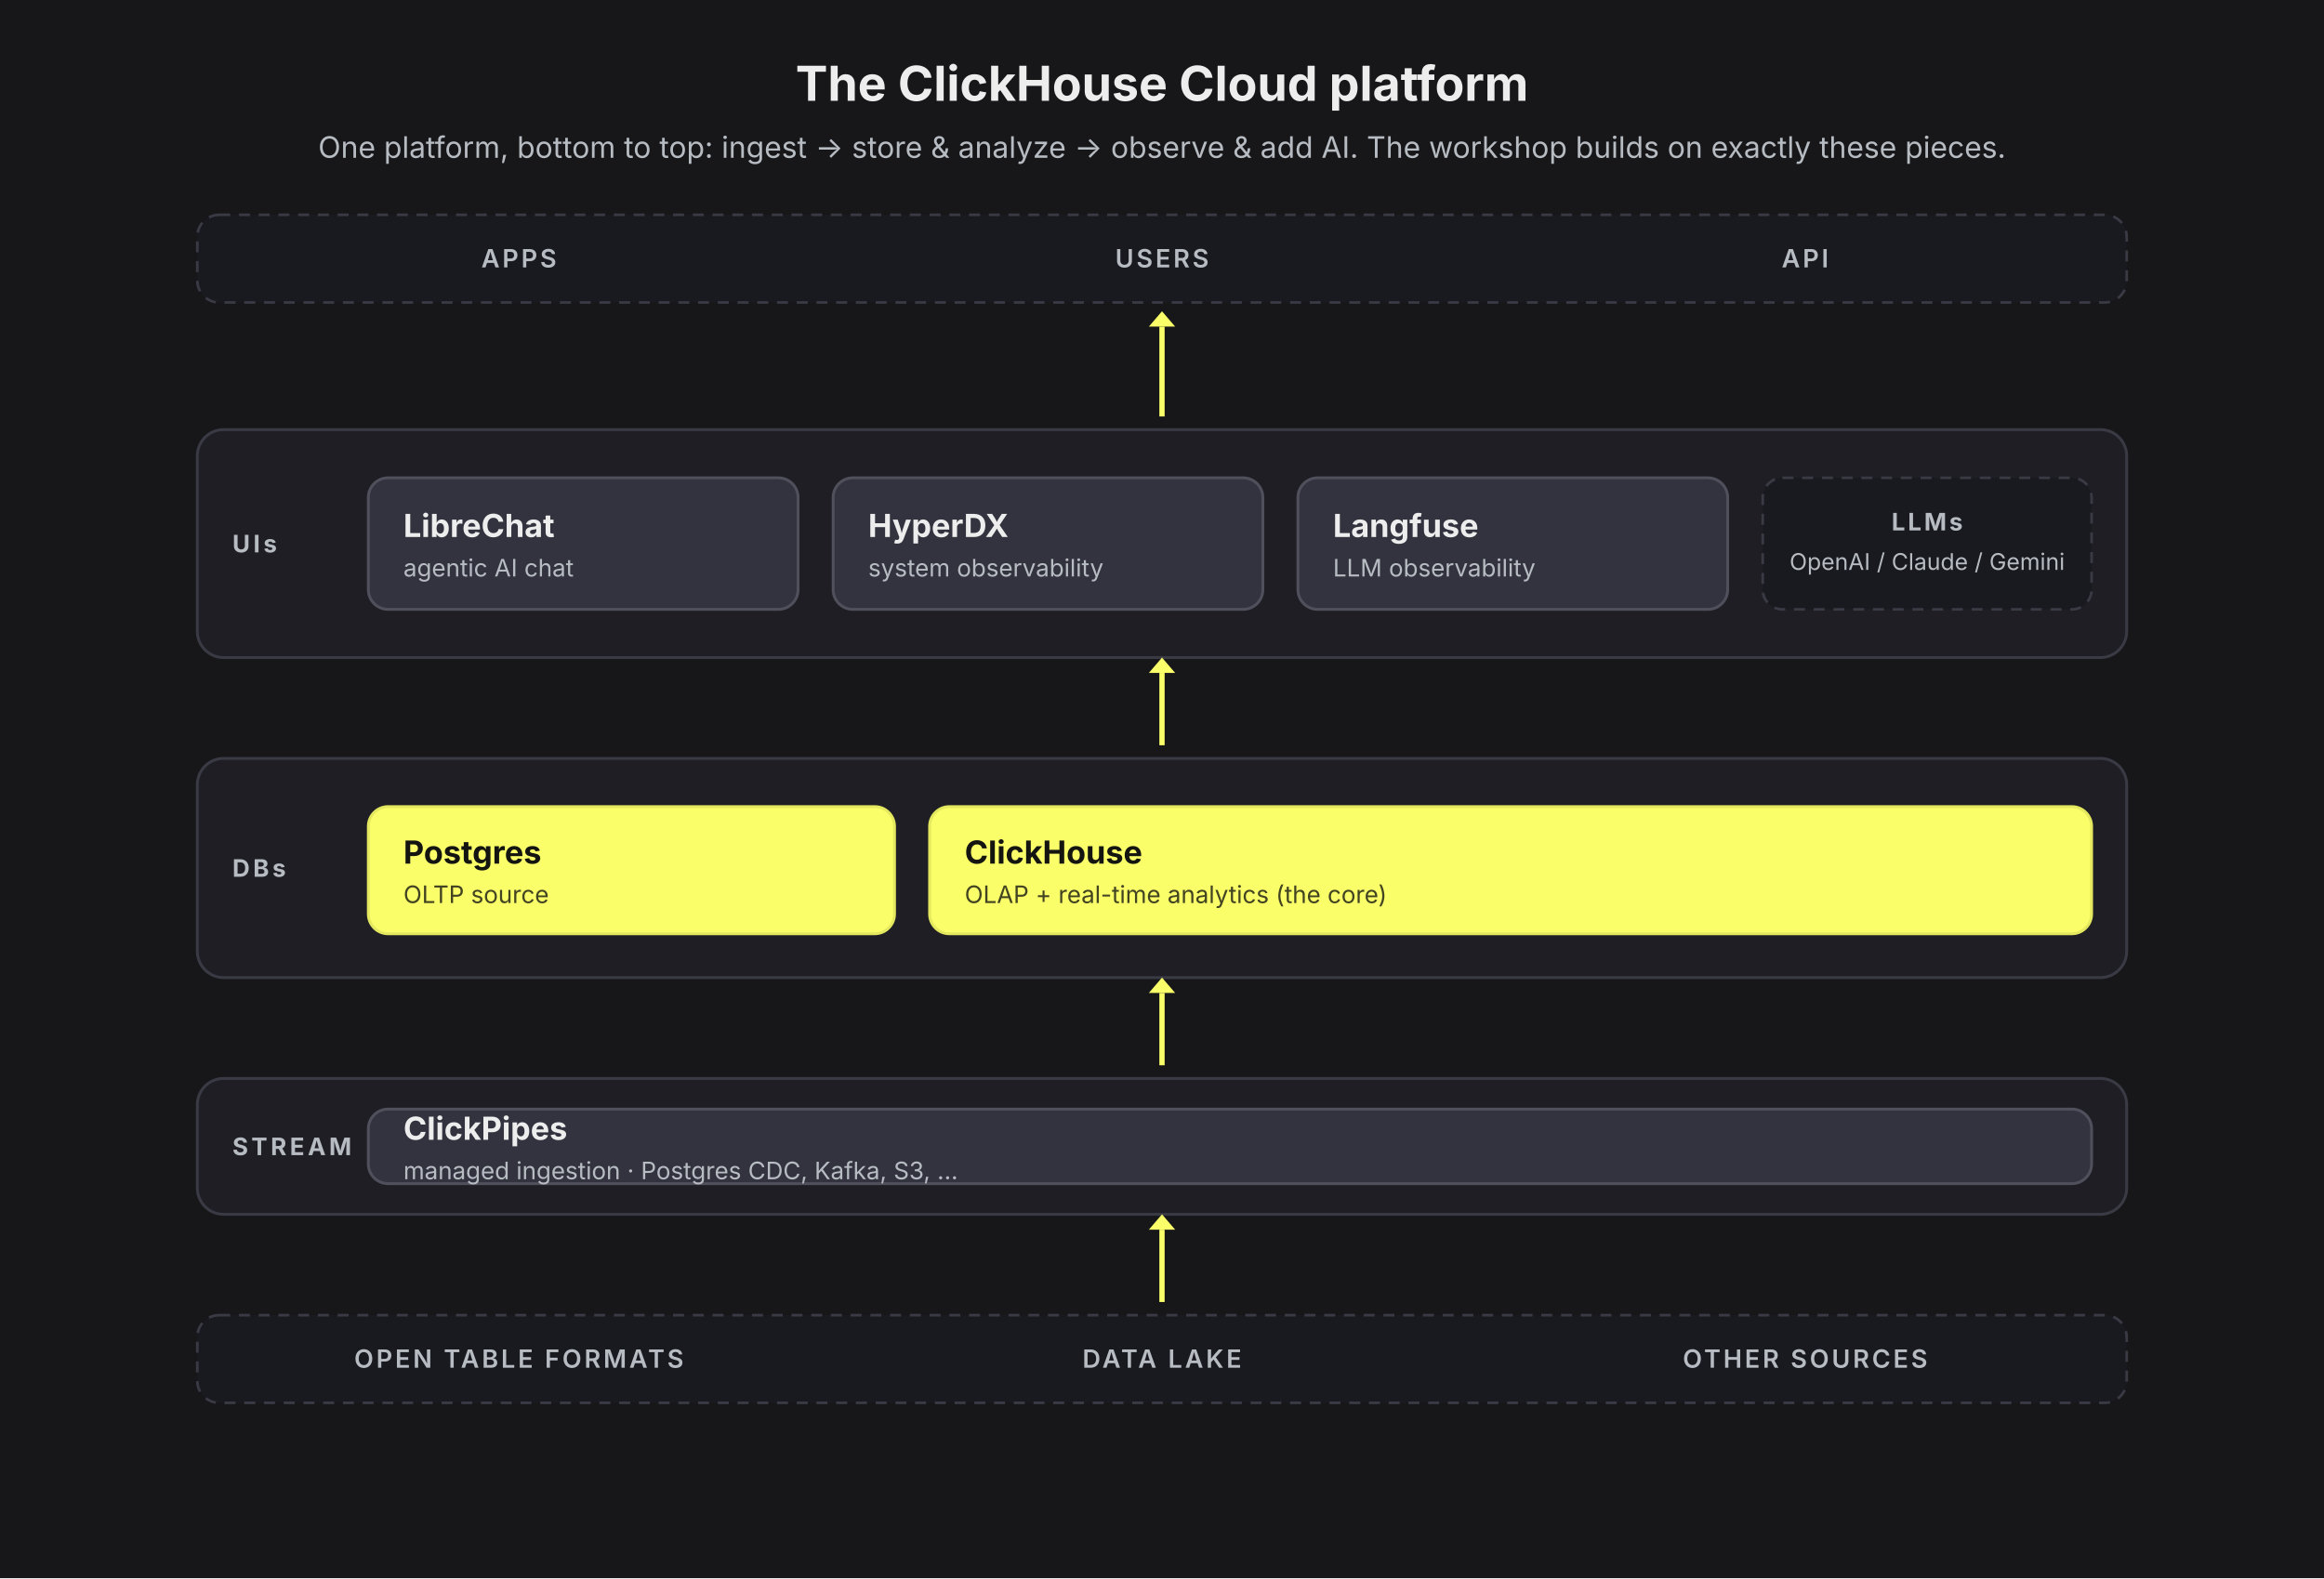
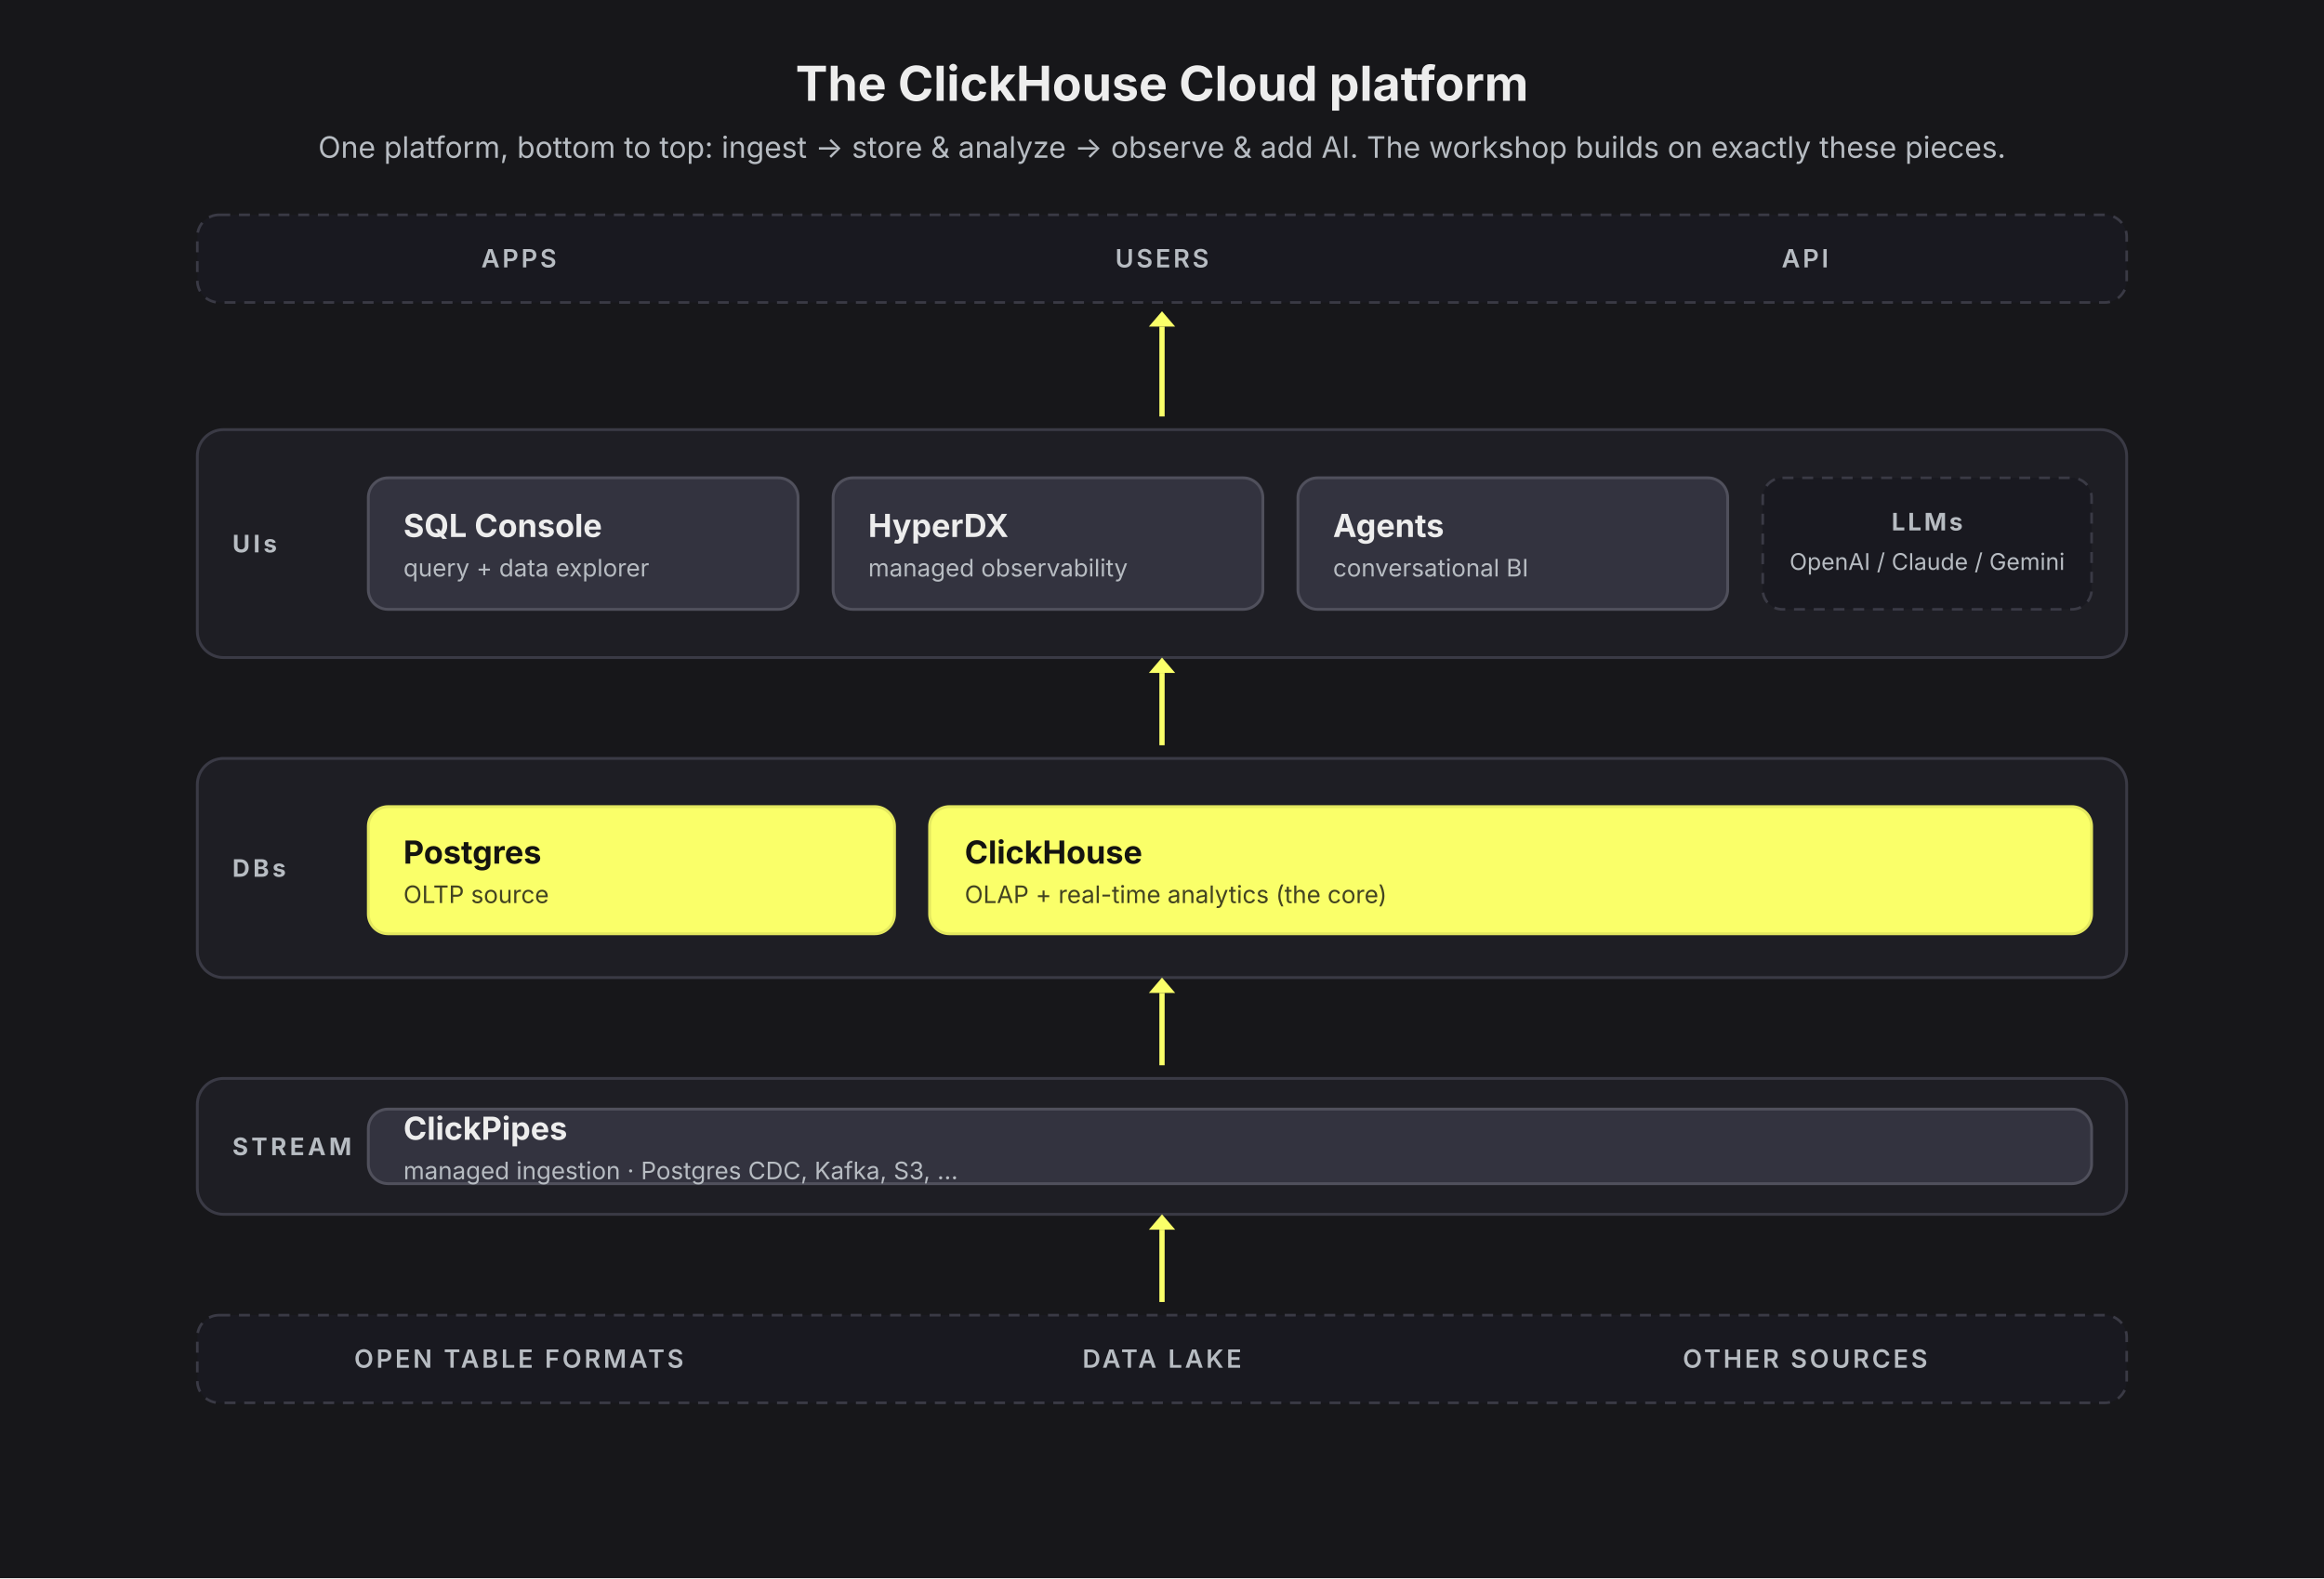
<svg xmlns="http://www.w3.org/2000/svg" width="1060" height="720" viewBox="0 0 1060 720" font-family="Inter, -apple-system, Segoe UI, Roboto, sans-serif">
  <rect x="0" y="0" width="1060" height="720" fill="#17171A" />
  <defs>
    <marker id="arrow" markerWidth="9" markerHeight="9" refX="7" refY="3" orient="auto" markerUnits="userSpaceOnUse">
      <path d="M0,0 L7,3 L0,6 Z" fill="#7E858E" />
    </marker>
  </defs>
  <text x="530.0" y="46" fill="#EDEDED" font-size="22" font-weight="700" text-anchor="middle">The ClickHouse Cloud platform</text>
  <text x="530.0" y="72" fill="#B7BCC2" font-size="13.5" text-anchor="middle">One platform, bottom to top: ingest → store &amp; analyze → observe &amp; add AI. The workshop builds on exactly these pieces.</text>
  <rect x="90" y="98" width="880" height="40" rx="10" fill="#191920" stroke="#3A3A45" stroke-width="1.2" stroke-dasharray="5 4" />
  <text x="236.667" y="122.0" fill="#B7BCC2" font-size="11.5" font-weight="600" letter-spacing="1.2" text-anchor="middle">APPS</text>
  <text x="530.0" y="122.0" fill="#B7BCC2" font-size="11.5" font-weight="600" letter-spacing="1.2" text-anchor="middle">USERS</text>
  <text x="823.333" y="122.0" fill="#B7BCC2" font-size="11.5" font-weight="600" letter-spacing="1.2" text-anchor="middle">API</text>
  <path d="M530.0,190 L530.0,149" stroke="#FAFF69" stroke-width="2.4" fill="none" />
  <polygon points="524.0,149 536.0,149 530.0,142" fill="#FAFF69" />
  <rect x="90" y="196" width="880" height="104" rx="12" fill="#1E1E24" stroke="#3A3A45" stroke-width="1.3" />
  <text x="106" y="252.0" fill="#B7BCC2" font-size="11" font-weight="700" letter-spacing="1.5">UIs</text>
  <rect x="168" y="218" width="196" height="60" rx="9" fill="#33333F" stroke="#50505C" stroke-width="1.3" />
-   <text x="184" y="245.0" fill="#EDEDED" font-size="14.5" font-weight="700">LibreChat</text>
-   <text x="184" y="263.0" fill="#B7BCC2" font-size="11">agentic AI chat</text>
+   <text x="184" y="245.0" fill="#EDEDED" font-size="14.5" font-weight="700">SQL Console</text>
+   <text x="184" y="263.0" fill="#B7BCC2" font-size="11">query + data explorer</text>
  <rect x="380" y="218" width="196" height="60" rx="9" fill="#33333F" stroke="#50505C" stroke-width="1.3" />
  <text x="396" y="245.0" fill="#EDEDED" font-size="14.5" font-weight="700">HyperDX</text>
-   <text x="396" y="263.0" fill="#B7BCC2" font-size="11">system observability</text>
+   <text x="396" y="263.0" fill="#B7BCC2" font-size="11">managed observability</text>
  <rect x="592" y="218" width="196" height="60" rx="9" fill="#33333F" stroke="#50505C" stroke-width="1.3" />
-   <text x="608" y="245.0" fill="#EDEDED" font-size="14.5" font-weight="700">Langfuse</text>
-   <text x="608" y="263.0" fill="#B7BCC2" font-size="11">LLM observability</text>
+   <text x="608" y="245.0" fill="#EDEDED" font-size="14.5" font-weight="700">Agents</text>
+   <text x="608" y="263.0" fill="#B7BCC2" font-size="11">conversational BI</text>
  <rect x="804" y="218" width="150" height="60" rx="9" fill="#191920" stroke="#3A3A45" stroke-width="1.2" stroke-dasharray="5 4" />
  <text x="879.0" y="242" fill="#B7BCC2" font-size="11" font-weight="700" letter-spacing="1.2" text-anchor="middle">LLMs</text>
  <text x="879.0" y="260" fill="#B7BCC2" font-size="10.5" text-anchor="middle">OpenAI / Claude / Gemini</text>
  <path d="M530.0,340 L530.0,307" stroke="#FAFF69" stroke-width="2.4" fill="none" />
  <polygon points="524.0,307 536.0,307 530.0,300" fill="#FAFF69" />
  <rect x="90" y="346" width="880" height="100" rx="12" fill="#1E1E24" stroke="#3A3A45" stroke-width="1.3" />
  <text x="106" y="400.0" fill="#B7BCC2" font-size="11" font-weight="700" letter-spacing="1.5">DBs</text>
  <rect x="168" y="368" width="240" height="58" rx="9" fill="#FAFF69" stroke="#E4E85F" stroke-width="1.3" />
  <text x="184" y="394.0" fill="#141410" font-size="14.5" font-weight="700">Postgres</text>
  <text x="184" y="412.0" fill="#141410CC" font-size="11">OLTP source</text>
  <rect x="424" y="368" width="530" height="58" rx="9" fill="#FAFF69" stroke="#E4E85F" stroke-width="1.3" />
  <text x="440" y="394.0" fill="#141410" font-size="14.5" font-weight="700">ClickHouse</text>
  <text x="440" y="412.0" fill="#141410CC" font-size="11">OLAP + real-time analytics (the core)</text>
  <path d="M530.0,486 L530.0,453" stroke="#FAFF69" stroke-width="2.4" fill="none" />
  <polygon points="524.0,453 536.0,453 530.0,446" fill="#FAFF69" />
  <rect x="90" y="492" width="880" height="62" rx="12" fill="#1E1E24" stroke="#3A3A45" stroke-width="1.3" />
  <text x="106" y="527.0" fill="#B7BCC2" font-size="11" font-weight="700" letter-spacing="1.5">STREAM</text>
  <rect x="168" y="506" width="786" height="34" rx="9" fill="#33333F" stroke="#50505C" stroke-width="1.3" />
  <text x="184" y="520.0" fill="#EDEDED" font-size="14.5" font-weight="700">ClickPipes</text>
  <text x="184" y="538.0" fill="#B7BCC2" font-size="11">managed ingestion · Postgres CDC, Kafka, S3, …</text>
  <path d="M530.0,594 L530.0,561" stroke="#FAFF69" stroke-width="2.4" fill="none" />
  <polygon points="524.0,561 536.0,561 530.0,554" fill="#FAFF69" />
  <rect x="90" y="600" width="880" height="40" rx="10" fill="#191920" stroke="#3A3A45" stroke-width="1.2" stroke-dasharray="5 4" />
  <text x="236.667" y="624.0" fill="#B7BCC2" font-size="11.5" font-weight="600" letter-spacing="1.2" text-anchor="middle">OPEN TABLE FORMATS</text>
  <text x="530.0" y="624.0" fill="#B7BCC2" font-size="11.5" font-weight="600" letter-spacing="1.2" text-anchor="middle">DATA LAKE</text>
  <text x="823.333" y="624.0" fill="#B7BCC2" font-size="11.5" font-weight="600" letter-spacing="1.2" text-anchor="middle">OTHER SOURCES</text>
</svg>
